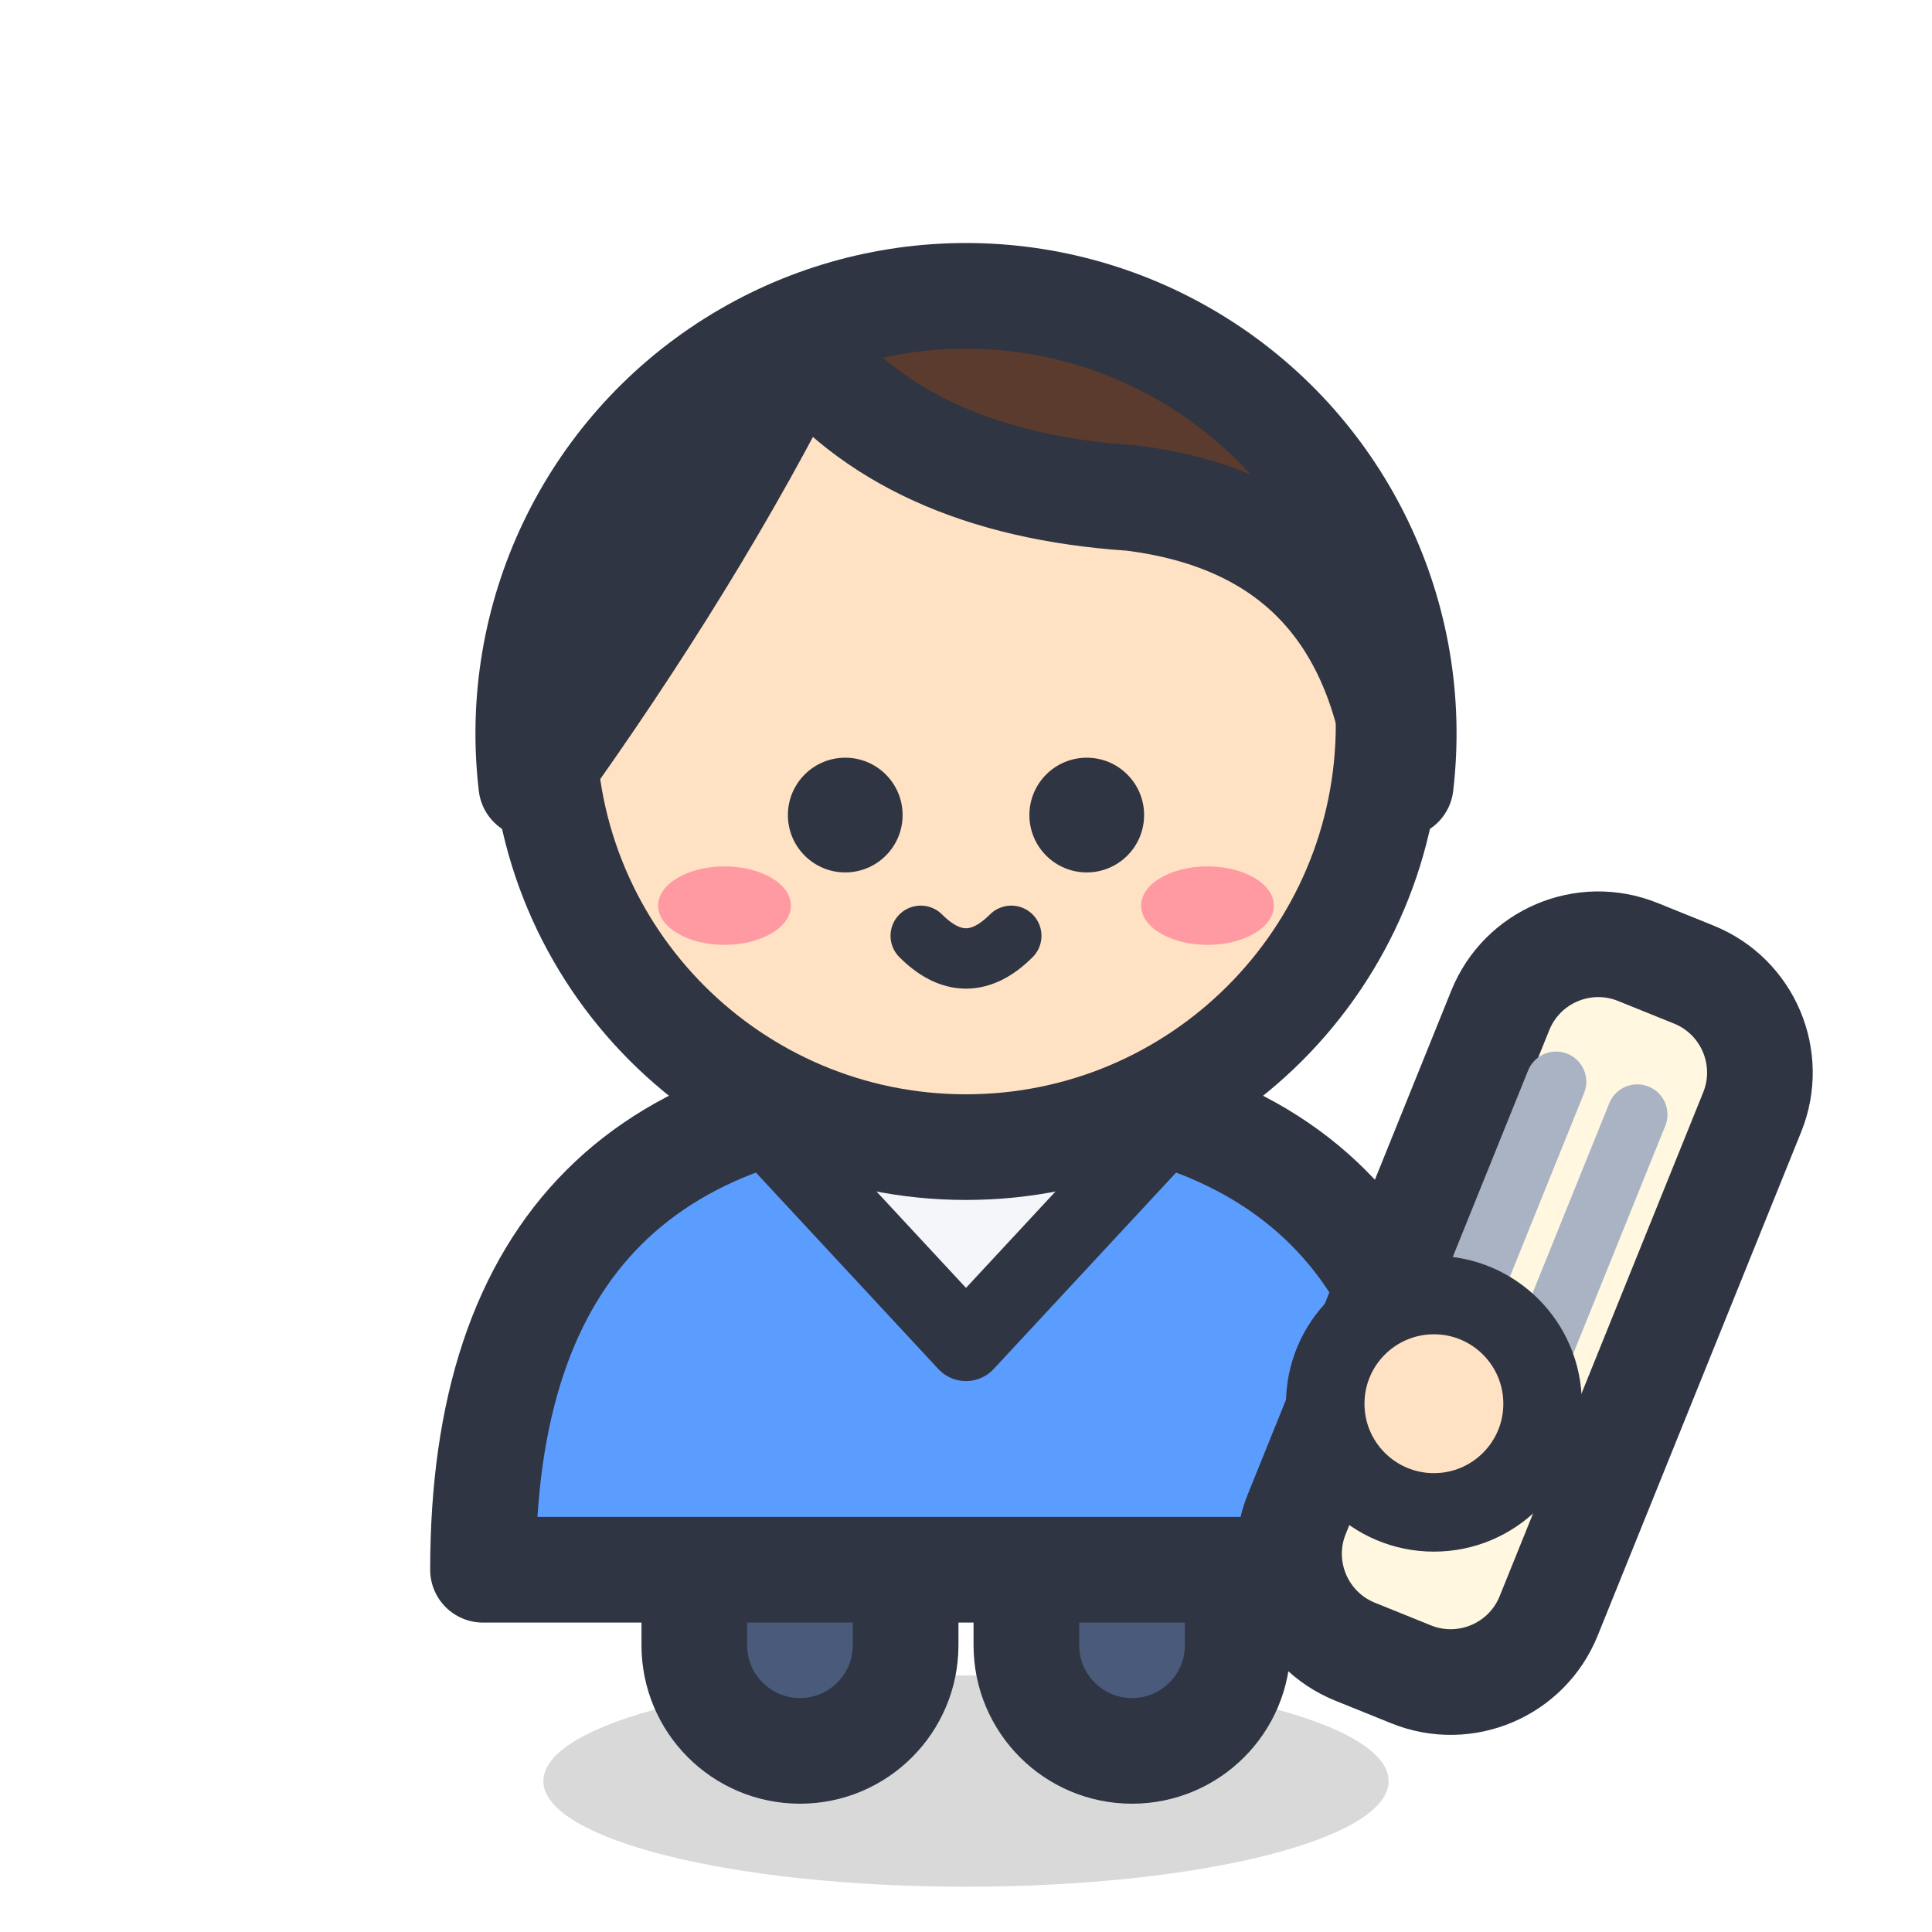
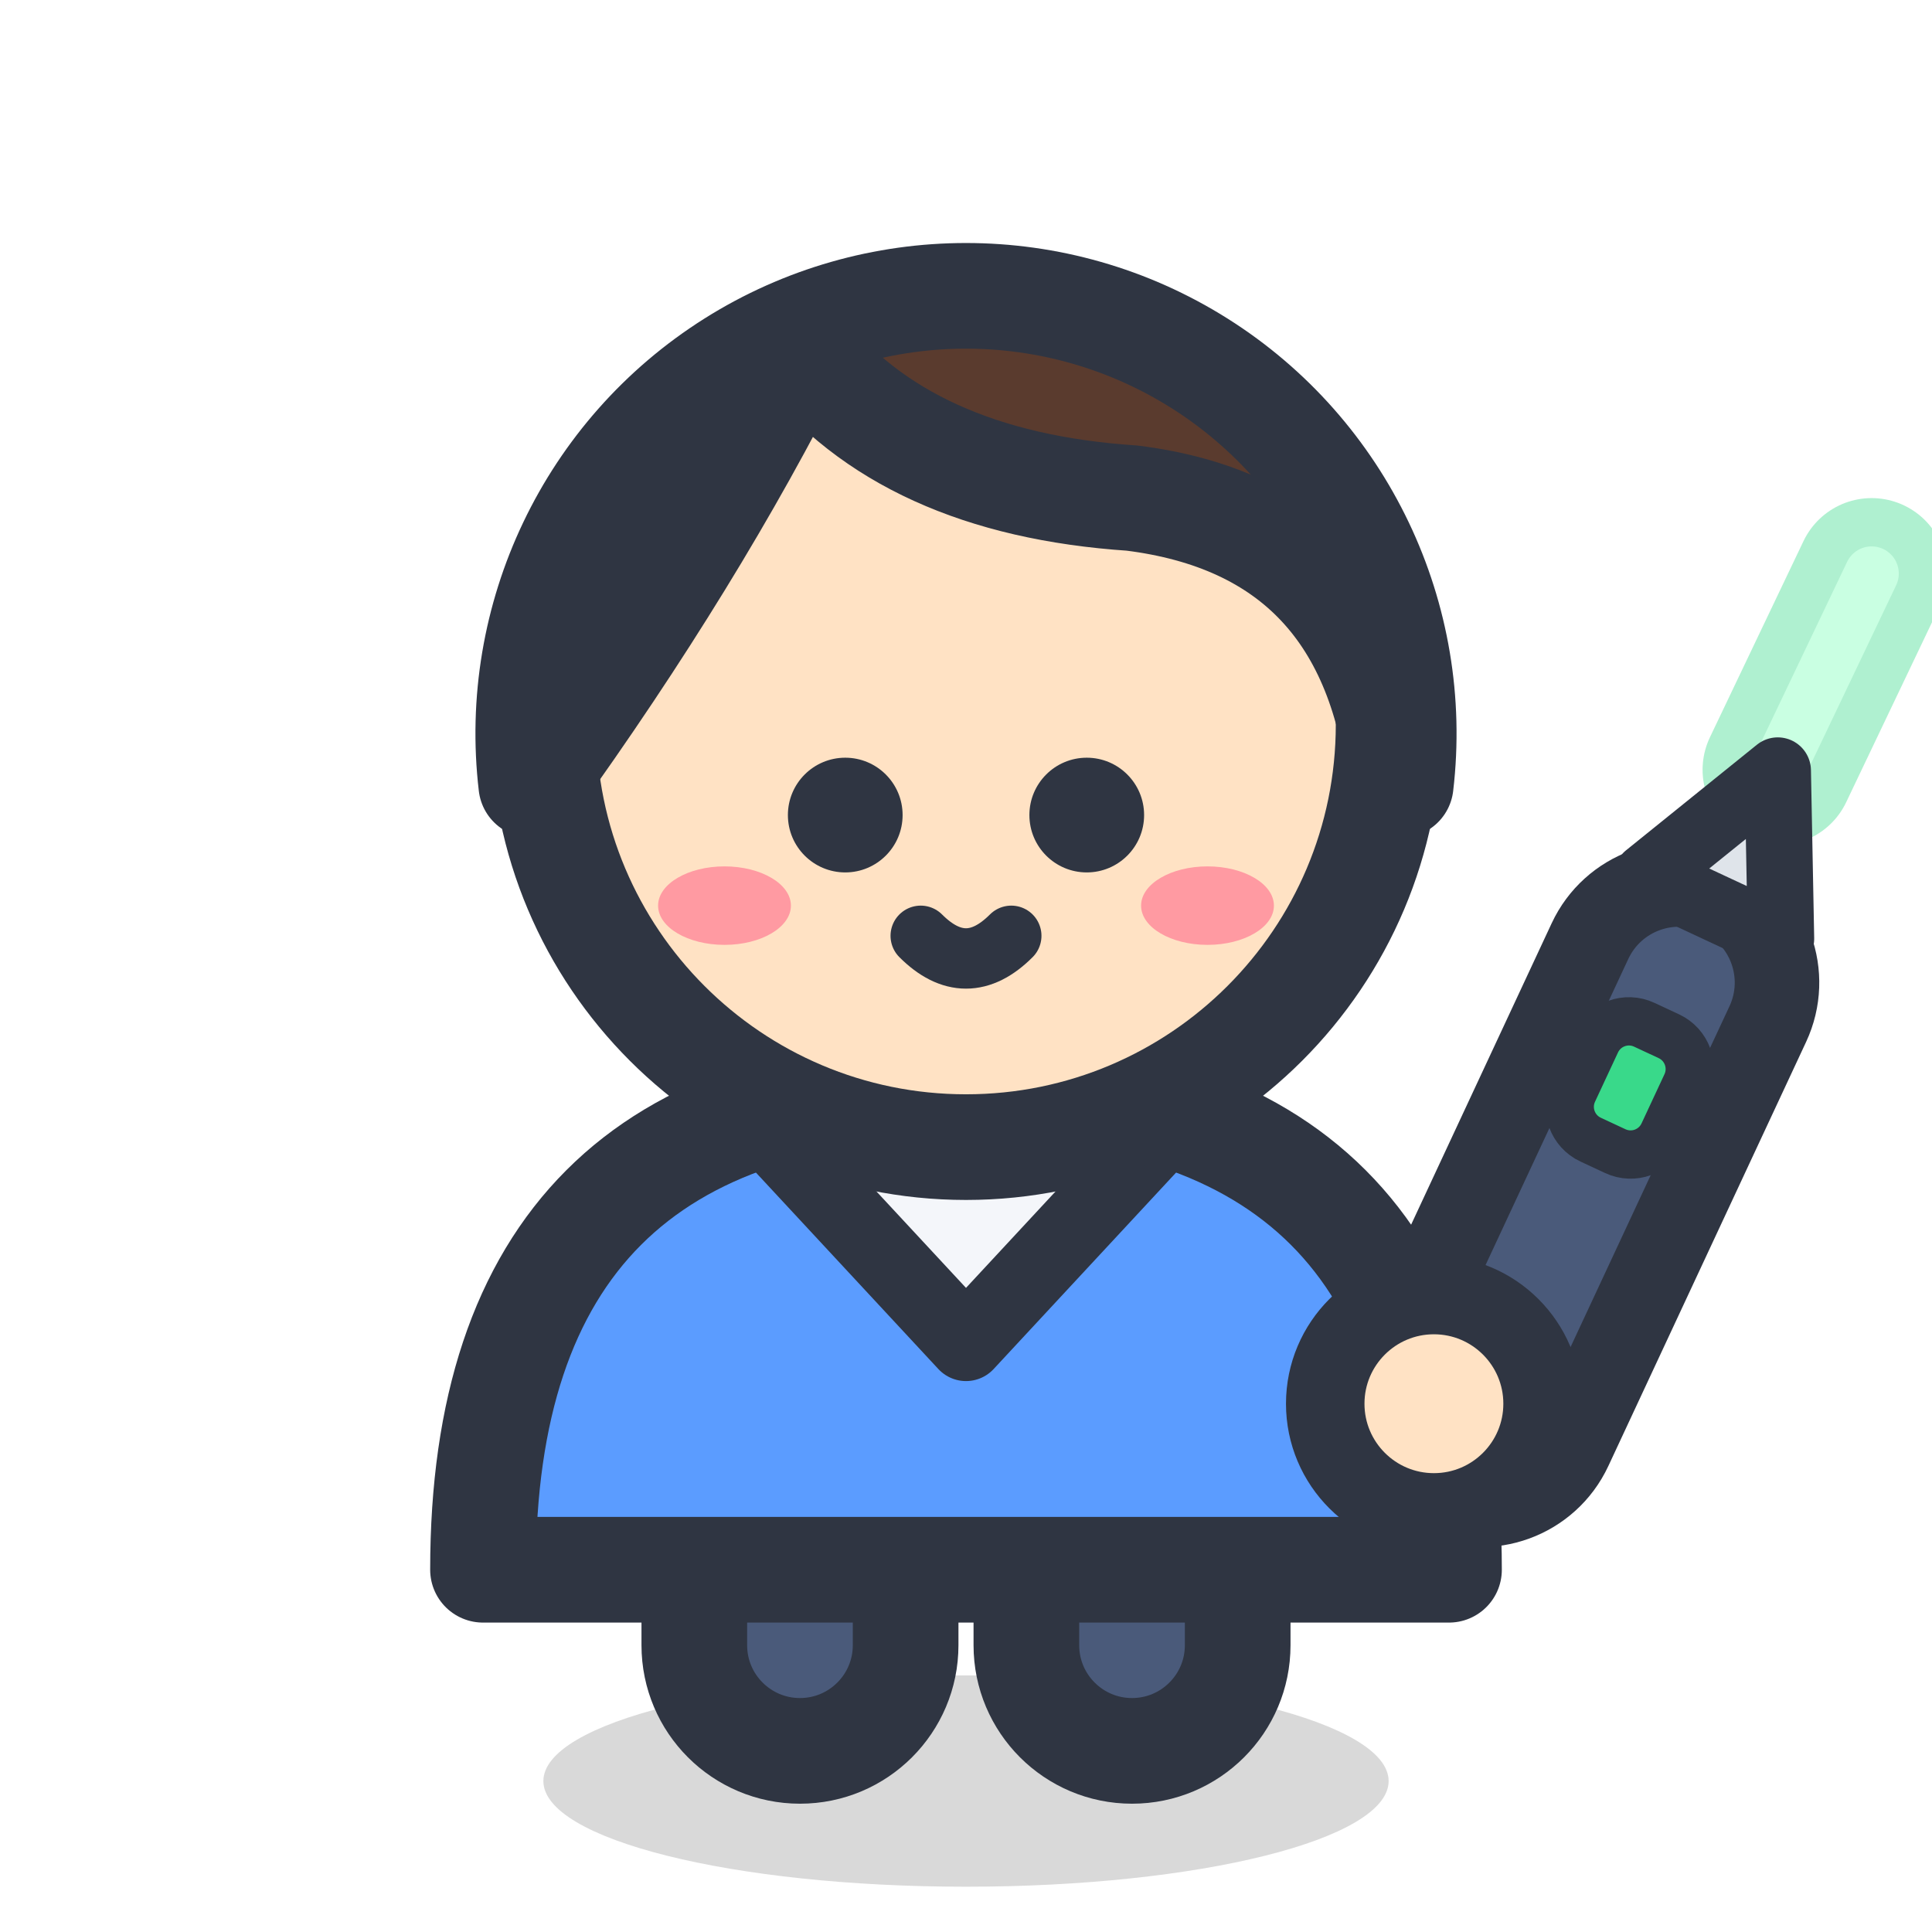
<svg xmlns="http://www.w3.org/2000/svg" viewBox="0 0 64 64">
  <ellipse cx="32" cy="59" rx="14" ry="3.5" fill="#000" fill-opacity="0.15" />
  <g stroke="#2f3542" stroke-width="3.5" stroke-linejoin="round" stroke-linecap="round">
    <rect x="23" y="48" width="7" height="10" rx="3.5" fill="#4a5a7a" />
    <rect x="34" y="48" width="7" height="10" rx="3.5" fill="#4a5a7a" />
    <path d="M16 52 Q16 36 32 36 Q48 36 48 52 Z" fill="#5b9cff" />
    <path d="M25.5 37.5 L32 44.5 L38.5 37.5" fill="#f4f6fa" stroke-width="2.5" />
    <circle cx="32" cy="24" r="14" fill="#ffe2c4" />
    <path d="M17.6 26 A14.5 14.5 0 1 1 46.4 26 Q45.5 17.5 37.5 16.5 Q30 16 26.5 11.5 Q23 18.5 17.6 26 Z" fill="#5a3b2e" />
    <circle cx="28" cy="27" r="1.9" fill="#2f3542" stroke="none" />
    <circle cx="36" cy="27" r="1.9" fill="#2f3542" stroke="none" />
    <path d="M30.5 31 Q32 32.5 33.5 31" fill="none" stroke-width="2" />
-     <rect x="46" y="31" width="9" height="25" rx="3.5" fill="#fff7e0" transform="rotate(22 50.5 43.5)" />
  </g>
-   <path d="M48.6 36 L48.6 51 M51.5 36 L51.5 47" fill="none" stroke="#a9b3c4" stroke-width="2" stroke-linecap="round" transform="rotate(22 50.5 43.5)" />
+   <path d="M58.9 25.5 L62 19" stroke="#39d98a" stroke-opacity="0.4" stroke-width="5" stroke-linecap="round" />
+   <path d="M58.9 25.5 L62 19" stroke="#c9ffe2" stroke-width="1.8" stroke-linecap="round" />
+   <g transform="rotate(25 50 44)" stroke="#2f3542" stroke-linejoin="round" stroke-linecap="round">
+     <rect x="47" y="28" width="6.5" height="22" rx="3.25" fill="#4a5a7a" stroke-width="2.8" />
+     <path d="M47.8 28.5 L50.25 23.5 L52.7 28.5 Z" fill="#dfe4ea" stroke-width="2.2" />
+     <rect x="48.6" y="33" width="3.3" height="4.2" rx="1.2" fill="#39d98a" stroke-width="1.6" />
+   </g>
  <circle cx="47.5" cy="46.5" r="3.6" fill="#ffe2c4" stroke="#2f3542" stroke-width="2.6" />
  <ellipse cx="24" cy="30" rx="2.2" ry="1.3" fill="#ff9aa2" />
  <ellipse cx="40" cy="30" rx="2.2" ry="1.3" fill="#ff9aa2" />
</svg>
